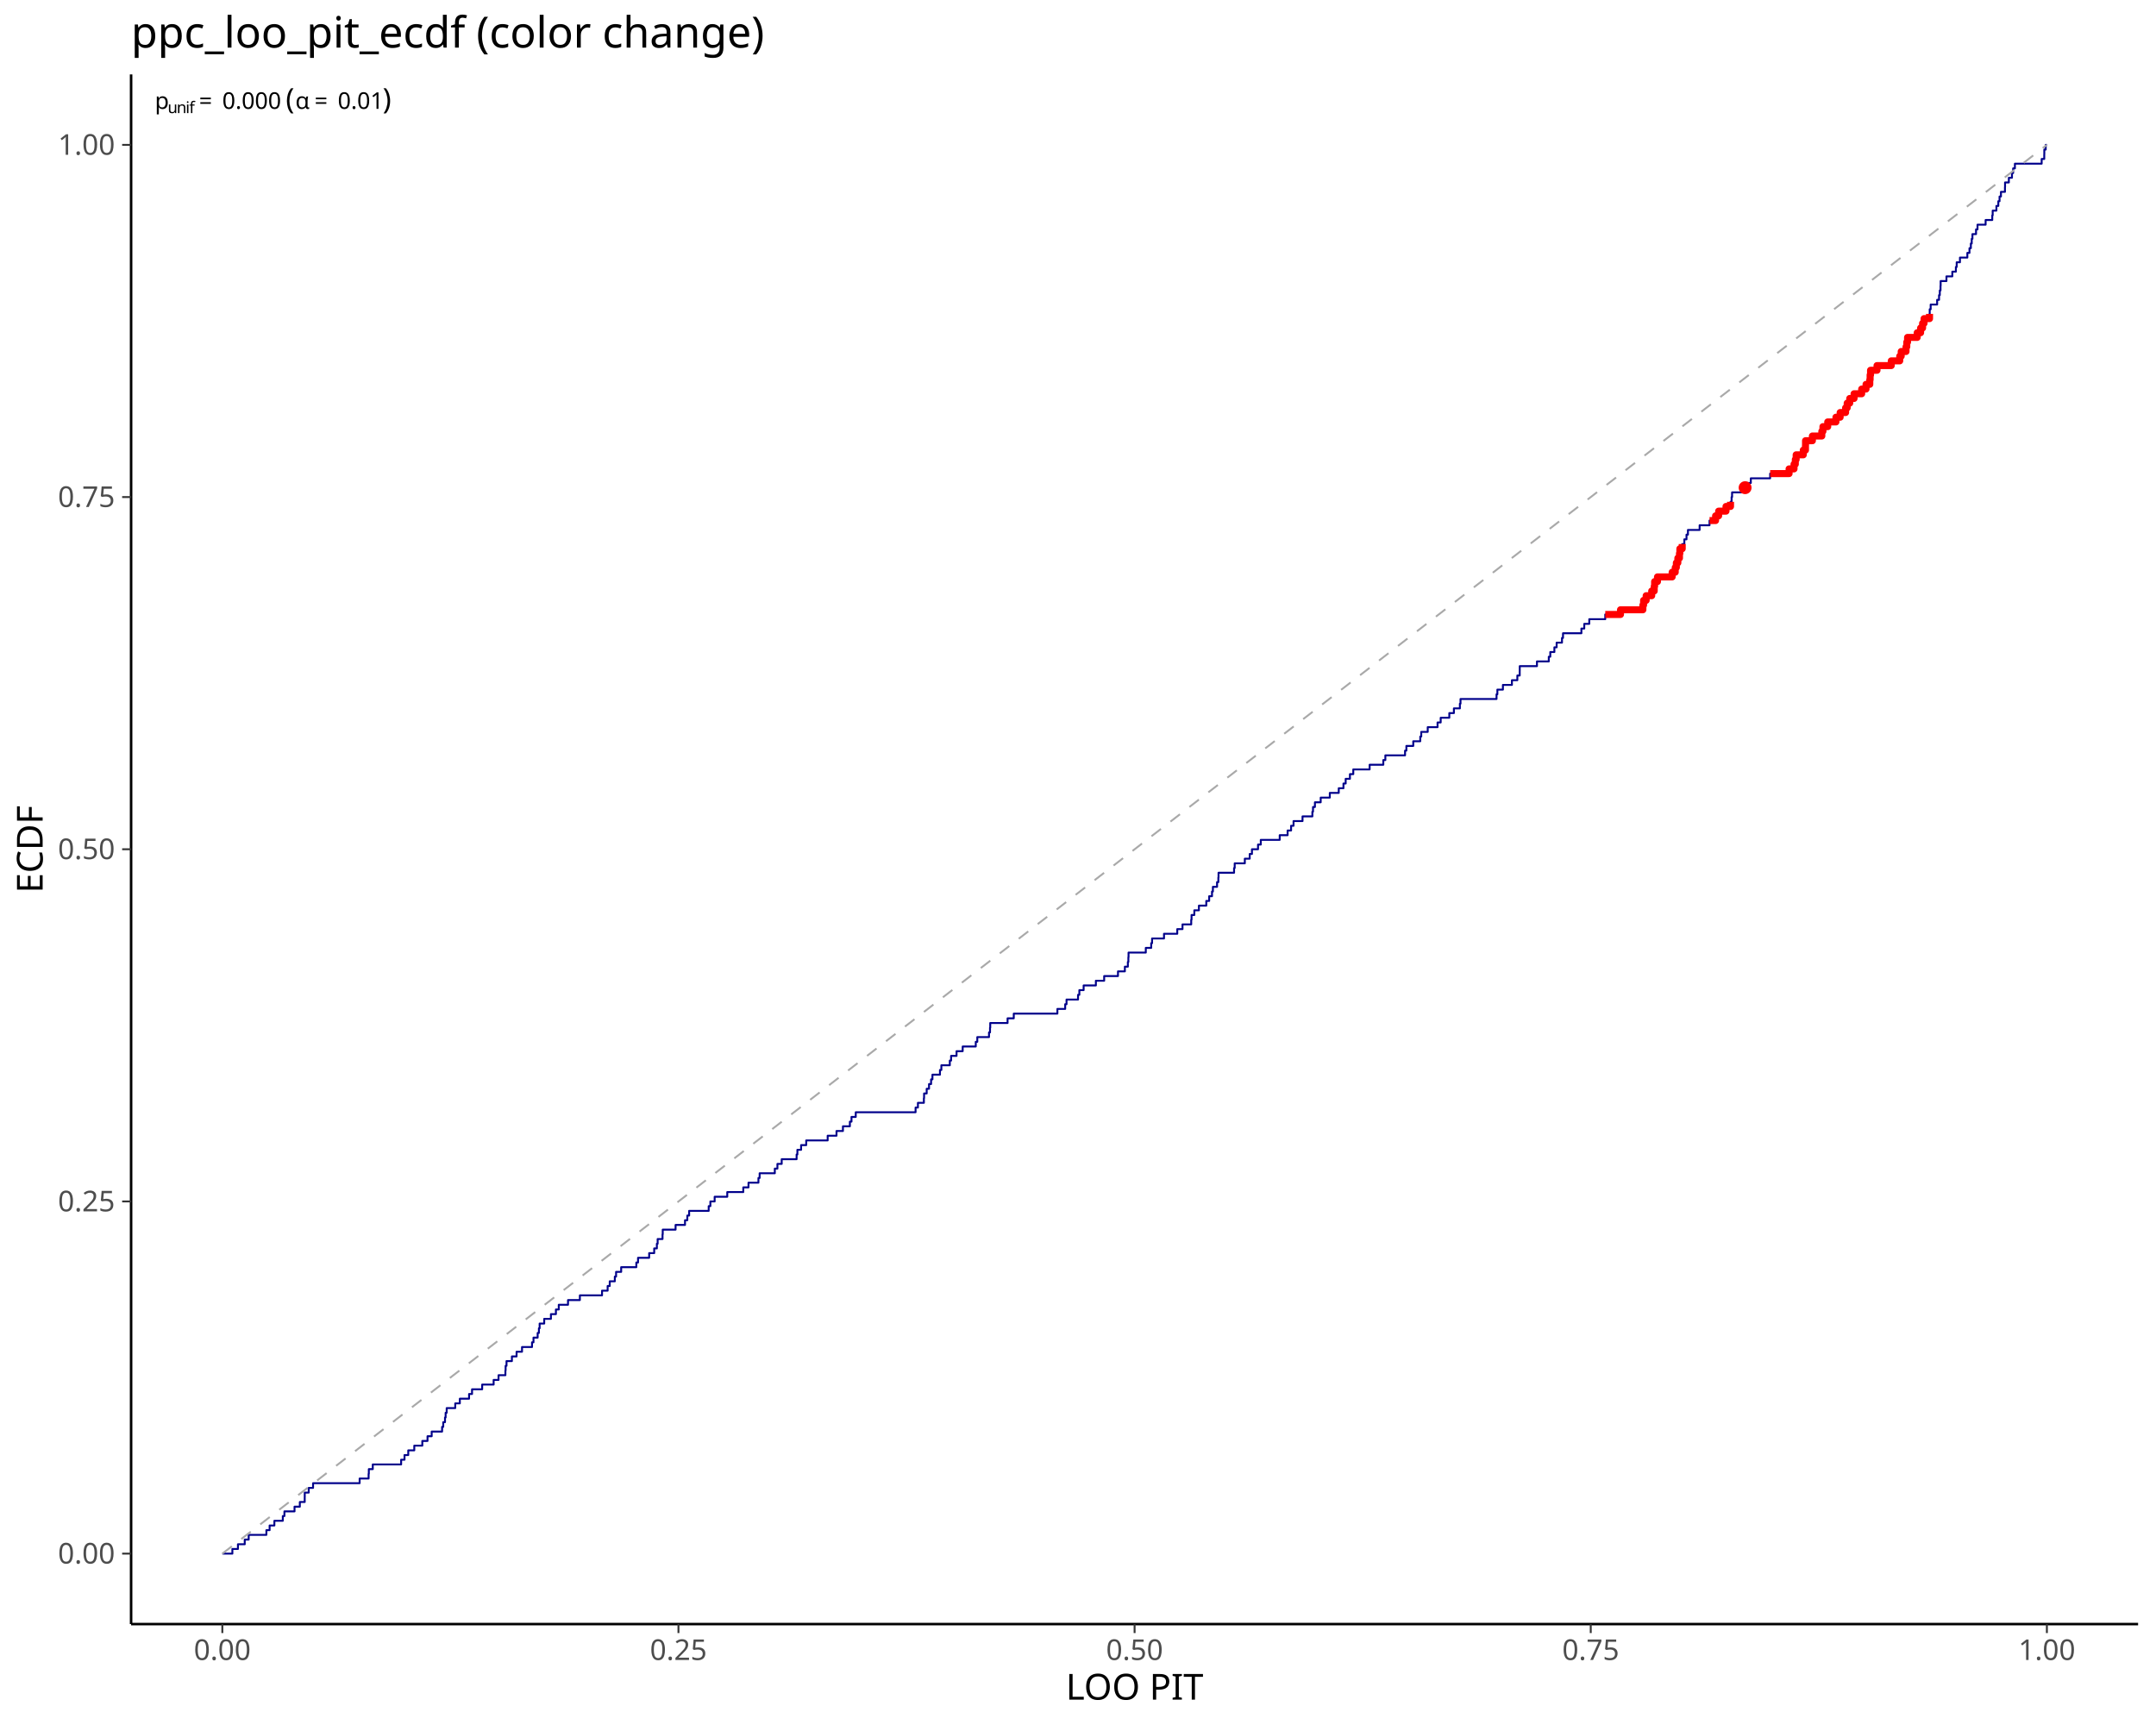
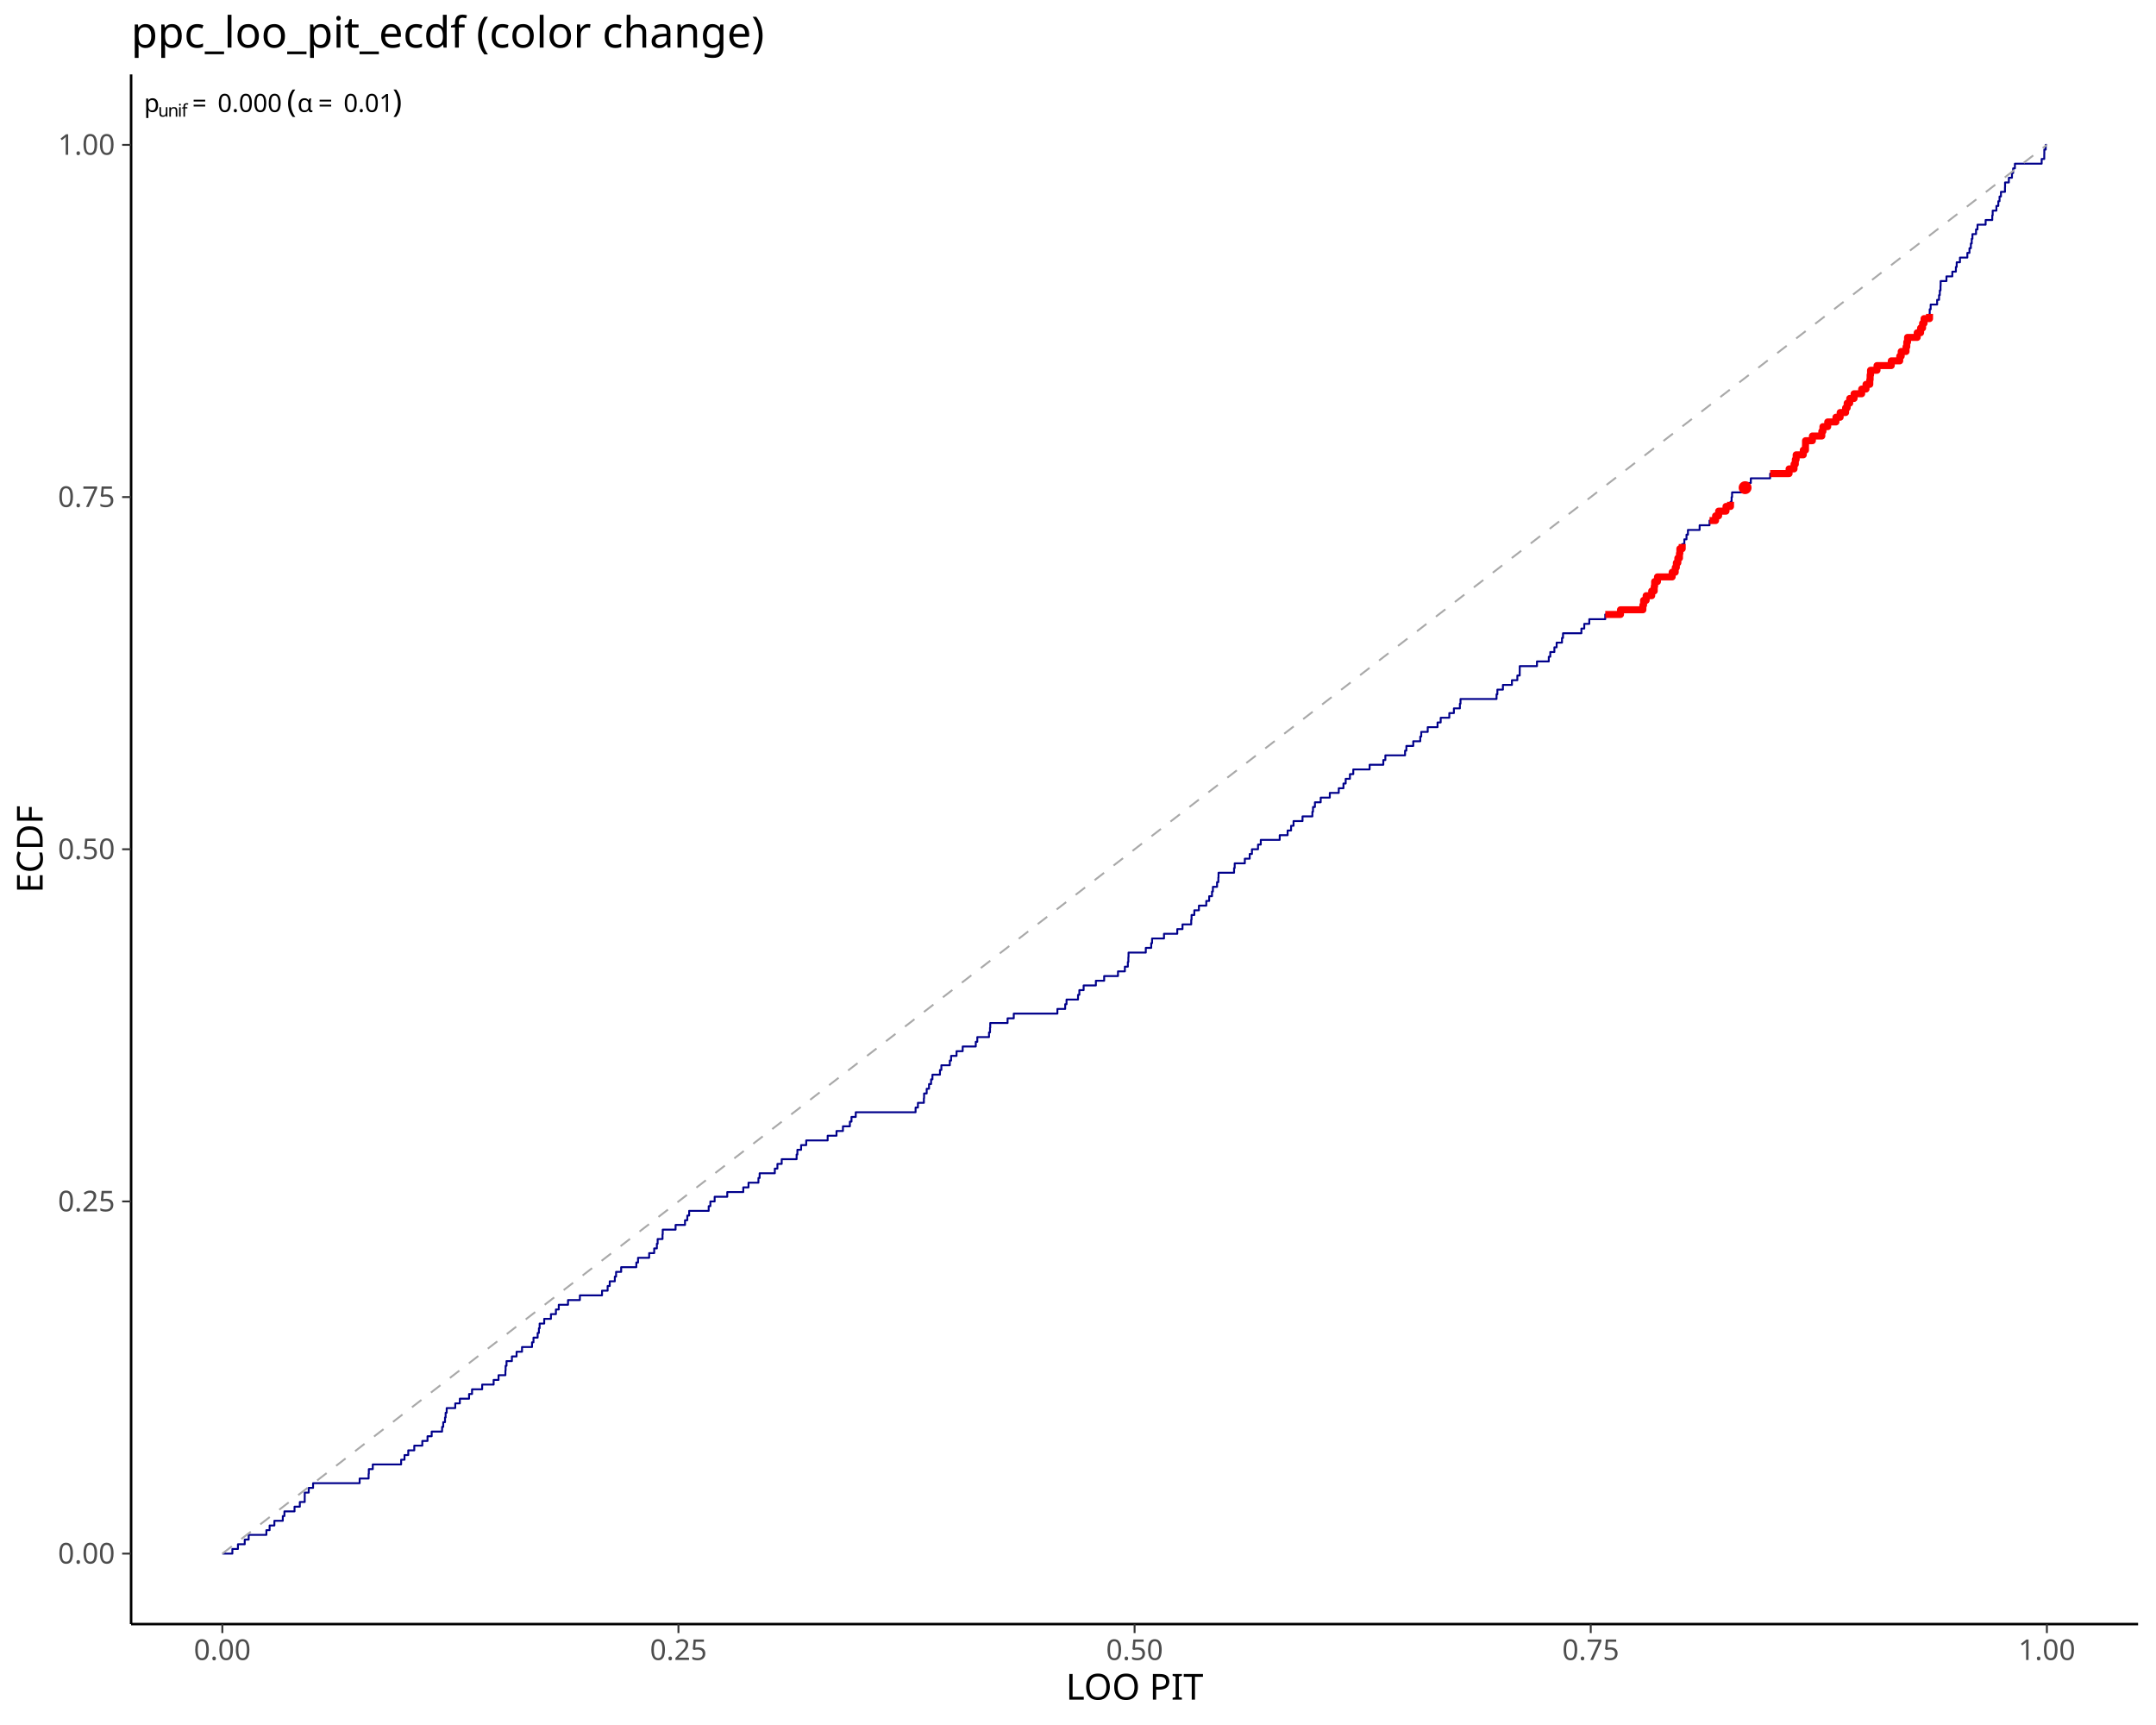
<svg xmlns="http://www.w3.org/2000/svg" class="svglite" data-engine-version="2.0" width="720.00pt" height="576.00pt" viewBox="0 0 720.00 576.00">
  <defs>
    <style type="text/css">
    .svglite line, .svglite polyline, .svglite polygon, .svglite path, .svglite rect, .svglite circle {
      fill: none;
      stroke: #000000;
      stroke-linecap: round;
      stroke-linejoin: round;
      stroke-miterlimit: 10.00;
    }
  </style>
  </defs>
  <rect width="100%" height="100%" style="stroke: none; fill: #FFFFFF;" />
  <defs>
    <clipPath id="cpMC4wMHw3MjAuMDB8MC4wMHw1NzYuMDA=">
      <rect x="0.00" y="0.00" width="720.00" height="576.00" />
    </clipPath>
  </defs>
  <g clip-path="url(#cpMC4wMHw3MjAuMDB8MC4wMHw1NzYuMDA=)">
</g>
  <defs>
    <clipPath id="cpNDMuNzh8NzE0LjAyfDI0Ljg1fDU0Mi4zMA==">
      <rect x="43.78" y="24.85" width="670.24" height="517.45" />
    </clipPath>
  </defs>
  <g clip-path="url(#cpNDMuNzh8NzE0LjAyfDI0Ljg1fDU0Mi4zMA==)">
    <polyline points="74.25,518.78 76.28,518.78 76.28,518.78 77.60,518.78 77.60,517.22 78.32,517.22 78.32,517.22 79.46,517.22 79.46,515.65 80.36,515.65 80.36,515.65 81.73,515.65 81.73,514.08 82.40,514.08 82.40,514.08 83.05,514.08 83.05,512.51 84.44,512.51 84.44,512.51 86.47,512.51 86.47,512.51 88.51,512.51 88.51,512.51 88.96,512.51 88.96,510.94 90.04,510.94 90.04,509.38 90.55,509.38 90.55,509.38 91.63,509.38 91.63,507.81 92.59,507.81 92.59,507.81 94.44,507.81 94.44,506.24 94.63,506.24 94.63,506.24 94.98,506.24 94.98,504.67 96.66,504.67 96.66,504.67 98.36,504.67 98.36,503.10 98.70,503.10 98.70,503.10 100.13,503.10 100.13,501.54 100.74,501.54 100.74,501.54 101.76,501.54 101.76,499.97 101.77,499.97 101.77,498.40 102.78,498.40 102.78,498.40 103.10,498.40 103.10,496.83 104.55,496.83 104.55,495.26 104.81,495.26 104.81,495.26 106.85,495.26 106.85,495.26 108.89,495.26 108.89,495.26 110.93,495.26 110.93,495.26 112.97,495.26 112.97,495.26 115.00,495.26 115.00,495.26 117.04,495.26 117.04,495.26 119.08,495.26 119.08,495.26 120.10,495.26 120.10,493.70 121.12,493.70 121.12,493.70 123.10,493.70 123.10,492.13 123.15,492.13 123.15,492.13 123.17,492.13 123.17,490.56 124.49,490.56 124.49,488.99 125.19,488.99 125.19,488.99 127.23,488.99 127.23,488.99 129.27,488.99 129.27,488.99 131.31,488.99 131.31,488.99 133.34,488.99 133.34,488.99 133.96,488.99 133.96,487.42 135.09,487.42 135.09,485.86 135.38,485.86 135.38,485.86 136.34,485.86 136.34,484.29 137.42,484.29 137.42,484.29 138.35,484.29 138.35,482.72 139.46,482.72 139.46,482.72 141.03,482.72 141.03,481.15 141.50,481.15 141.50,481.15 142.77,481.15 142.77,479.58 143.53,479.58 143.53,479.58 144.16,479.58 144.16,478.02 145.57,478.02 145.57,478.02 147.61,478.02 147.61,478.02 147.64,478.02 147.64,476.45 148.02,476.45 148.02,474.88 148.61,474.88 148.61,473.31 148.82,473.31 148.82,471.74 149.17,471.74 149.17,470.18 149.65,470.18 149.65,470.18 151.68,470.18 151.68,470.18 152.03,470.18 152.03,468.61 153.56,468.61 153.56,467.04 153.72,467.04 153.72,467.04 155.76,467.04 155.76,467.04 156.65,467.04 156.65,465.47 157.64,465.47 157.64,463.90 157.80,463.90 157.80,463.90 159.84,463.90 159.84,463.90 161.02,463.90 161.02,462.33 161.87,462.33 161.87,462.33 163.91,462.33 163.91,462.33 164.85,462.33 164.85,460.77 165.95,460.77 165.95,460.77 166.49,460.77 166.49,459.20 167.99,459.20 167.99,459.20 168.78,459.20 168.78,457.63 168.85,457.63 168.85,456.06 169.15,456.06 169.15,454.49 170.02,454.49 170.02,454.49 170.95,454.49 170.95,452.93 172.06,452.93 172.06,452.93 172.51,452.93 172.51,451.36 174.10,451.36 174.10,451.36 174.33,451.36 174.33,449.79 176.14,449.79 176.14,449.79 177.67,449.79 177.67,448.22 178.16,448.22 178.16,446.65 178.18,446.65 178.18,446.65 179.55,446.65 179.55,445.09 179.97,445.09 179.97,443.52 180.21,443.52 180.21,441.95 180.21,441.95 180.21,441.95 181.74,441.95 181.74,440.38 182.25,440.38 182.25,440.38 183.98,440.38 183.98,438.81 184.29,438.81 184.29,438.81 185.65,438.81 185.65,437.25 186.33,437.25 186.33,437.25 186.60,437.25 186.60,435.68 188.37,435.68 188.37,435.68 189.69,435.68 189.69,434.11 190.40,434.11 190.40,434.11 192.44,434.11 192.44,434.11 193.65,434.11 193.65,432.54 194.48,432.54 194.48,432.54 196.52,432.54 196.52,432.54 198.55,432.54 198.55,432.54 200.59,432.54 200.59,432.54 201.05,432.54 201.05,430.97 202.63,430.97 202.63,430.97 202.92,430.97 202.92,429.41 203.62,429.41 203.62,427.84 204.67,427.84 204.67,427.84 205.32,427.84 205.32,426.27 205.74,426.27 205.74,424.70 206.71,424.70 206.71,424.70 207.44,424.70 207.44,423.13 208.74,423.13 208.74,423.13 210.78,423.13 210.78,423.13 212.50,423.13 212.50,421.57 212.82,421.57 212.82,421.57 213.07,421.57 213.07,420.00 214.86,420.00 214.86,420.00 216.79,420.00 216.79,418.43 216.89,418.43 216.89,418.43 218.47,418.43 218.47,416.86 218.93,416.86 218.93,416.86 219.36,416.86 219.36,415.29 219.62,415.29 219.62,413.73 220.97,413.73 220.97,413.73 221.25,413.73 221.25,412.16 221.32,412.16 221.32,410.59 223.01,410.59 223.01,410.59 225.05,410.59 225.05,410.59 225.61,410.59 225.61,409.02 227.08,409.02 227.08,409.02 228.76,409.02 228.76,407.45 229.12,407.45 229.12,407.45 229.53,407.45 229.53,405.89 230.14,405.89 230.14,404.32 231.16,404.32 231.16,404.32 233.20,404.32 233.20,404.32 235.24,404.32 235.24,404.32 236.67,404.32 236.67,402.75 237.23,402.75 237.23,401.18 237.27,401.18 237.27,401.18 238.66,401.18 238.66,399.61 239.31,399.61 239.31,399.61 241.35,399.61 241.35,399.61 242.87,399.61 242.87,398.05 243.39,398.05 243.39,398.05 245.42,398.05 245.42,398.05 247.46,398.05 247.46,398.05 248.22,398.05 248.22,396.48 249.50,396.48 249.50,396.48 249.96,396.48 249.96,394.91 251.54,394.91 251.54,394.91 253.28,394.91 253.28,393.34 253.58,393.34 253.58,393.34 253.68,393.34 253.68,391.77 255.61,391.77 255.61,391.77 257.65,391.77 257.65,391.77 258.75,391.77 258.75,390.21 259.62,390.21 259.62,388.64 259.69,388.64 259.69,388.64 261.05,388.64 261.05,387.07 261.73,387.07 261.73,387.07 263.76,387.07 263.76,387.07 265.80,387.07 265.80,387.07 266.03,387.07 266.03,385.50 266.29,385.50 266.29,383.93 267.53,383.93 267.53,382.37 267.84,382.37 267.84,382.37 269.24,382.37 269.24,380.80 269.88,380.80 269.88,380.80 271.92,380.80 271.92,380.80 273.95,380.80 273.95,380.80 275.99,380.80 275.99,380.80 276.40,380.80 276.40,379.23 278.03,379.23 278.03,379.23 279.35,379.23 279.35,377.66 280.07,377.66 280.07,377.66 281.50,377.66 281.50,376.09 282.11,376.09 282.11,376.09 283.82,376.09 283.82,374.53 284.14,374.53 284.14,374.53 284.36,374.53 284.36,372.96 285.78,372.96 285.78,371.39 286.18,371.39 286.18,371.39 288.22,371.39 288.22,371.39 290.26,371.39 290.26,371.39 292.29,371.39 292.29,371.39 294.33,371.39 294.33,371.39 296.37,371.39 296.37,371.39 298.41,371.39 298.41,371.39 300.45,371.39 300.45,371.39 302.48,371.39 302.48,371.39 304.52,371.39 304.52,371.39 305.76,371.39 305.76,369.82 306.54,369.82 306.54,368.25 306.56,368.25 306.56,368.25 308.53,368.25 308.53,366.69 308.60,366.69 308.60,366.69 308.60,366.69 308.60,365.12 309.47,365.12 309.47,363.55 310.25,363.55 310.25,361.98 310.63,361.98 310.63,361.98 310.94,361.98 310.94,360.41 311.39,360.41 311.39,358.85 312.67,358.85 312.67,358.85 313.90,358.85 313.90,357.28 314.37,357.28 314.37,355.71 314.71,355.71 314.71,355.71 316.75,355.71 316.75,355.71 317.19,355.71 317.19,354.14 317.62,354.14 317.62,352.57 318.79,352.57 318.79,352.57 319.44,352.57 319.44,351.00 320.82,351.00 320.82,351.00 321.49,351.00 321.49,349.44 322.86,349.44 322.86,349.44 324.90,349.44 324.90,349.44 325.86,349.44 325.86,347.87 326.37,347.87 326.37,346.30 326.94,346.30 326.94,346.30 328.98,346.30 328.98,346.30 330.28,346.30 330.28,344.73 330.62,344.73 330.62,343.16 330.69,343.16 330.69,341.60 331.01,341.60 331.01,341.60 333.05,341.60 333.05,341.60 335.09,341.60 335.09,341.60 336.48,341.60 336.48,340.03 337.13,340.03 337.13,340.03 338.55,340.03 338.55,338.46 339.16,338.46 339.16,338.46 341.20,338.46 341.20,338.46 343.24,338.46 343.24,338.46 345.28,338.46 345.28,338.46 347.32,338.46 347.32,338.46 349.35,338.46 349.35,338.46 351.39,338.46 351.39,338.46 353.12,338.46 353.12,336.89 353.43,336.89 353.43,336.89 355.47,336.89 355.47,336.89 355.72,336.89 355.72,335.32 356.17,335.32 356.17,333.76 357.50,333.76 357.50,333.76 359.54,333.76 359.54,333.76 360.01,333.76 360.01,332.19 360.45,332.19 360.45,330.62 361.58,330.62 361.58,330.62 361.88,330.62 361.88,329.05 363.62,329.05 363.62,329.05 365.66,329.05 365.66,329.05 365.97,329.05 365.97,327.48 367.69,327.48 367.69,327.48 368.74,327.48 368.74,325.92 369.73,325.92 369.73,325.92 371.77,325.92 371.77,325.92 373.35,325.92 373.35,324.35 373.81,324.35 373.81,324.35 375.65,324.35 375.65,322.78 375.85,322.78 375.85,322.78 376.65,322.78 376.65,321.21 376.82,321.21 376.82,319.64 376.88,319.64 376.88,318.08 377.88,318.08 377.88,318.08 379.92,318.08 379.92,318.08 381.96,318.08 381.96,318.08 382.64,318.08 382.64,316.51 384.00,316.51 384.00,316.51 384.45,316.51 384.45,314.94 384.74,314.94 384.74,313.37 386.03,313.37 386.03,313.37 388.07,313.37 388.07,313.37 388.72,313.37 388.72,311.80 390.11,311.80 390.11,311.80 392.15,311.80 392.15,311.80 393.15,311.80 393.15,310.24 394.19,310.24 394.19,310.24 394.90,310.24 394.90,308.67 396.22,308.67 396.22,308.67 397.81,308.67 397.81,307.10 397.92,307.10 397.92,305.53 398.26,305.53 398.26,305.53 398.85,305.53 398.85,303.96 400.30,303.96 400.30,303.96 400.38,303.96 400.38,302.40 402.34,302.40 402.34,302.40 402.84,302.40 402.84,300.83 403.81,300.83 403.81,299.26 404.37,299.26 404.37,299.26 404.75,299.26 404.75,297.69 405.05,297.69 405.05,296.12 406.41,296.12 406.41,296.12 406.44,296.12 406.44,294.56 406.87,294.56 406.87,292.99 406.93,292.99 406.93,291.42 408.45,291.42 408.45,291.42 410.49,291.42 410.49,291.42 412.12,291.42 412.12,289.85 412.33,289.85 412.33,288.28 412.53,288.28 412.53,288.28 414.56,288.28 414.56,288.28 415.71,288.28 415.71,286.72 416.60,286.72 416.60,286.72 417.34,286.72 417.34,285.15 418.09,285.15 418.09,283.58 418.64,283.58 418.64,283.58 420.12,283.58 420.12,282.01 420.68,282.01 420.68,282.01 421.04,282.01 421.04,280.44 422.72,280.44 422.72,280.44 424.75,280.44 424.75,280.44 426.79,280.44 426.79,280.44 427.36,280.44 427.36,278.88 428.83,278.88 428.83,278.88 430.00,278.88 430.00,277.31 430.87,277.31 430.87,277.31 431.16,277.31 431.16,275.74 431.98,275.74 431.98,274.17 432.90,274.17 432.90,274.17 434.94,274.17 434.94,274.17 434.98,274.17 434.98,272.60 436.98,272.60 436.98,272.60 438.27,272.60 438.27,271.04 438.48,271.04 438.48,269.47 439.02,269.47 439.02,269.47 439.12,269.47 439.12,267.90 441.05,267.90 441.05,266.33 441.06,266.33 441.06,266.33 443.09,266.33 443.09,266.33 444.09,266.33 444.09,264.76 445.13,264.76 445.13,264.76 447.08,264.76 447.08,263.20 447.17,263.20 447.17,263.20 448.65,263.20 448.65,261.63 449.21,261.63 449.21,261.63 449.39,261.63 449.39,260.06 450.81,260.06 450.81,258.49 451.24,258.49 451.24,258.49 451.93,258.49 451.93,256.92 453.28,256.92 453.28,256.92 455.32,256.92 455.32,256.92 457.36,256.92 457.36,256.92 457.39,256.92 457.39,255.36 459.40,255.36 459.40,255.36 461.43,255.36 461.43,255.36 461.96,255.36 461.96,253.79 462.64,253.79 462.64,252.22 463.47,252.22 463.47,252.22 465.51,252.22 465.51,252.22 467.55,252.22 467.55,252.22 469.22,252.22 469.22,250.65 469.59,250.65 469.59,250.65 469.66,250.65 469.66,249.08 471.62,249.08 471.62,249.08 471.96,249.08 471.96,247.51 473.66,247.51 473.66,247.51 474.30,247.51 474.30,245.95 474.63,245.95 474.63,244.38 475.70,244.38 475.70,244.38 476.79,244.38 476.79,242.81 477.74,242.81 477.74,242.81 479.77,242.81 479.77,242.81 480.07,242.81 480.07,241.24 481.12,241.24 481.12,239.67 481.81,239.67 481.81,239.67 483.85,239.67 483.85,239.67 484.00,239.67 484.00,238.11 485.53,238.11 485.53,236.54 485.89,236.54 485.89,236.54 487.53,236.54 487.53,234.97 487.74,234.97 487.74,233.40 487.93,233.40 487.93,233.40 489.96,233.40 489.96,233.40 492.00,233.40 492.00,233.40 494.04,233.40 494.04,233.40 496.08,233.40 496.08,233.40 498.11,233.40 498.11,233.40 499.77,233.40 499.77,231.83 500.05,231.83 500.05,230.27 500.15,230.27 500.15,230.27 501.90,230.27 501.90,228.70 502.19,228.70 502.19,228.70 504.23,228.70 504.23,228.70 504.91,228.70 504.91,227.13 506.27,227.13 506.27,227.13 506.72,227.13 506.72,225.56 507.51,225.56 507.51,223.99 507.52,223.99 507.52,222.43 508.30,222.43 508.30,222.43 510.34,222.43 510.34,222.43 512.38,222.43 512.38,222.43 513.27,222.43 513.27,220.86 514.42,220.86 514.42,220.86 516.46,220.86 516.46,220.86 517.22,220.86 517.22,219.29 517.72,219.29 517.72,217.72 518.49,217.72 518.49,217.72 519.09,217.72 519.09,216.15 519.84,216.15 519.84,214.59 520.53,214.59 520.53,214.59 521.63,214.59 521.63,213.02 521.97,213.02 521.97,211.45 522.57,211.45 522.57,211.45 524.61,211.45 524.61,211.45 526.64,211.45 526.64,211.45 528.11,211.45 528.11,209.88 528.68,209.88 528.68,209.88 529.07,209.88 529.07,208.31 530.72,208.31 530.72,208.31 530.74,208.31 530.74,206.75 532.76,206.75 532.76,206.75 534.80,206.75 534.80,206.75 536.08,206.75 536.08,205.18 536.83,205.18 536.83,205.18 538.87,205.18 538.87,205.18 540.91,205.18 540.91,205.18 541.17,205.18 541.17,203.61 542.95,203.61 542.95,203.61 544.98,203.61 544.98,203.61 547.02,203.61 547.02,203.61 548.64,203.61 548.64,202.04 548.88,202.04 548.88,200.47 549.06,200.47 549.06,200.47 549.74,200.47 549.74,198.91 551.10,198.91 551.10,198.91 551.59,198.91 551.59,197.34 552.43,197.34 552.43,195.77 552.56,195.77 552.56,194.20 553.14,194.20 553.14,194.20 553.52,194.20 553.52,192.63 555.17,192.63 555.17,192.63 557.21,192.63 557.21,192.63 558.42,192.63 558.42,191.07 559.25,191.07 559.25,191.07 559.45,191.07 559.45,189.50 559.82,189.50 559.82,187.93 560.32,187.93 560.32,186.36 560.86,186.36 560.86,184.79 560.99,184.79 560.99,183.23 561.29,183.23 561.29,183.23 561.78,183.23 561.78,181.66 562.49,181.66 562.49,180.09 563.21,180.09 563.21,178.52 563.33,178.52 563.33,178.52 563.69,178.52 563.69,176.95 565.36,176.95 565.36,176.95 567.40,176.95 567.40,176.95 567.59,176.95 567.59,175.39 569.44,175.39 569.44,175.39 570.90,175.39 570.90,173.82 571.48,173.82 571.48,173.82 572.92,173.82 572.92,172.25 573.51,172.25 573.51,172.25 573.94,172.25 573.94,170.68 575.55,170.68 575.55,170.68 576.40,170.68 576.40,169.11 577.59,169.11 577.59,169.11 577.91,169.11 577.91,167.55 578.27,167.55 578.27,165.98 578.43,165.98 578.43,164.41 579.63,164.41 579.63,164.41 581.67,164.41 581.67,164.41 582.78,164.41 582.78,162.84 583.36,162.84 583.36,161.27 583.70,161.27 583.70,161.27 584.69,161.27 584.69,159.71 585.74,159.71 585.74,159.71 587.78,159.71 587.78,159.71 589.82,159.71 589.82,159.71 591.14,159.71 591.14,158.14 591.85,158.14 591.85,158.14 593.89,158.14 593.89,158.14 595.93,158.14 595.93,158.14 597.47,158.14 597.47,156.57 597.97,156.57 597.97,156.57 599.12,156.57 599.12,155.00 599.55,155.00 599.55,153.43 599.83,153.43 599.83,151.87 600.01,151.87 600.01,151.87 602.04,151.87 602.04,151.87 602.21,151.87 602.21,150.30 602.94,150.30 602.94,148.73 602.96,148.73 602.96,147.16 604.08,147.16 604.08,147.16 605.25,147.16 605.25,145.59 606.12,145.59 606.12,145.59 608.16,145.59 608.16,145.59 608.40,145.59 608.40,144.02 608.77,144.02 608.77,142.46 610.20,142.46 610.20,142.46 610.37,142.46 610.37,140.89 612.23,140.89 612.23,140.89 613.11,140.89 613.11,139.32 614.27,139.32 614.27,139.32 614.52,139.32 614.52,137.75 616.31,137.75 616.31,137.75 616.34,137.75 616.34,136.18 616.87,136.18 616.87,134.62 617.72,134.62 617.72,133.05 618.35,133.05 618.35,133.05 619.17,133.05 619.17,131.48 620.38,131.48 620.38,131.48 621.71,131.48 621.71,129.91 622.42,129.91 622.42,129.91 623.16,129.91 623.16,128.34 624.42,128.34 624.42,126.78 624.46,126.78 624.46,126.78 624.53,126.78 624.53,125.21 624.67,125.21 624.67,123.64 626.50,123.64 626.50,123.64 626.83,123.64 626.83,122.07 628.54,122.07 628.54,122.07 630.57,122.07 630.57,122.07 631.59,122.07 631.59,120.50 632.61,120.50 632.61,120.50 634.42,120.50 634.42,118.94 634.65,118.94 634.65,118.94 634.91,118.94 634.91,117.37 636.52,117.37 636.52,115.80 636.69,115.80 636.69,115.80 636.77,115.80 636.77,114.23 637.03,114.23 637.03,112.66 638.72,112.66 638.72,112.66 640.25,112.66 640.25,111.10 640.76,111.10 640.76,111.10 641.39,111.10 641.39,109.53 642.05,109.53 642.05,107.96 642.54,107.96 642.54,106.39 642.80,106.39 642.80,106.39 644.37,106.39 644.37,104.82 644.43,104.82 644.43,103.26 644.75,103.26 644.75,101.69 644.84,101.69 644.84,101.69 646.88,101.69 646.88,101.69 646.91,101.69 646.91,100.12 647.55,100.12 647.55,98.55 647.80,98.55 647.80,96.98 648.04,96.98 648.04,95.42 648.08,95.42 648.08,93.85 648.91,93.85 648.91,93.85 650.02,93.85 650.02,92.28 650.95,92.28 650.95,92.28 651.98,92.28 651.98,90.71 652.99,90.71 652.99,90.71 653.17,90.71 653.17,89.14 653.44,89.14 653.44,87.58 654.53,87.58 654.53,86.01 655.03,86.01 655.03,86.01 657.00,86.01 657.00,84.44 657.07,84.44 657.07,84.44 657.71,84.44 657.71,82.87 658.17,82.87 658.17,81.30 658.46,81.30 658.46,79.74 658.70,79.74 658.70,78.17 659.10,78.17 659.10,78.17 659.90,78.17 659.90,76.60 660.39,76.60 660.39,75.03 661.14,75.03 661.14,75.03 663.10,75.03 663.10,73.46 663.18,73.46 663.18,73.46 665.22,73.46 665.22,73.46 665.32,73.46 665.32,71.90 665.46,71.90 665.46,70.33 666.70,70.33 666.70,68.76 667.25,68.76 667.25,68.76 667.34,68.76 667.34,67.19 667.75,67.19 667.75,65.62 668.22,65.62 668.22,64.06 669.29,64.06 669.29,64.06 669.56,64.06 669.56,62.49 669.59,62.49 669.59,60.92 670.86,60.92 670.86,59.35 671.33,59.35 671.33,59.35 671.90,59.35 671.90,57.78 672.29,57.78 672.29,56.22 672.88,56.22 672.88,54.65 673.37,54.65 673.37,54.65 675.41,54.65 675.41,54.65 677.44,54.65 677.44,54.65 679.48,54.65 679.48,54.65 681.52,54.65 681.52,54.65 681.82,54.65 681.82,53.08 682.68,53.08 682.68,51.51 682.70,51.51 682.70,49.94 683.17,49.94 683.17,48.38 683.56,48.38 683.56,48.38 " style="stroke-width: 0.64; stroke: #00008B; stroke-linecap: butt;" />
    <line x1="74.25" y1="518.78" x2="683.56" y2="48.38" style="stroke-width: 0.64; stroke: #A9A9A9; stroke-dasharray: 4.00,4.00; stroke-linecap: butt;" />
    <polyline points="536.08,205.18 536.83,205.18 536.83,205.18 538.87,205.18 538.87,205.18 540.91,205.18 540.91,205.18 541.17,205.18 541.17,203.61 542.95,203.61 542.95,203.61 544.98,203.61 544.98,203.61 547.02,203.61 547.02,203.61 548.64,203.61 548.64,202.04 548.88,202.04 548.88,200.47 549.06,200.47 549.06,200.47 549.74,200.47 549.74,198.91 551.10,198.91 551.10,198.91 551.59,198.91 551.59,197.34 552.43,197.34 552.43,195.77 552.56,195.77 552.56,194.20 553.14,194.20 553.14,194.20 553.52,194.20 553.52,192.63 555.17,192.63 555.17,192.63 557.21,192.63 557.21,192.63 558.42,192.63 558.42,191.07 559.25,191.07 559.25,191.07 559.45,191.07 559.45,189.50 559.82,189.50 559.82,187.93 560.32,187.93 560.32,186.36 560.86,186.36 560.86,184.79 560.99,184.79 560.99,183.23 561.29,183.23 561.29,183.23 561.78,183.23 561.78,181.66 " style="stroke-width: 2.35; stroke: #FF0000; stroke-linecap: butt;" />
    <polyline points="570.90,173.82 571.48,173.82 571.48,173.82 572.92,173.82 572.92,172.25 573.51,172.25 573.51,172.25 573.94,172.25 573.94,170.68 575.55,170.68 575.55,170.68 576.40,170.68 576.40,169.11 577.59,169.11 577.59,169.11 577.91,169.11 577.91,167.55 " style="stroke-width: 2.35; stroke: #FF0000; stroke-linecap: butt;" />
    <polyline points="591.14,158.14 591.85,158.14 591.85,158.14 593.89,158.14 593.89,158.14 595.93,158.14 595.93,158.14 597.47,158.14 597.47,156.57 597.97,156.57 597.97,156.57 599.12,156.57 599.12,155.00 599.55,155.00 599.55,153.43 599.83,153.43 599.83,151.87 600.01,151.87 600.01,151.87 602.04,151.87 602.04,151.87 602.21,151.87 602.21,150.30 602.94,150.30 602.94,148.73 602.96,148.73 602.96,147.16 604.08,147.16 604.08,147.16 605.25,147.16 605.25,145.59 606.12,145.59 606.12,145.59 608.16,145.59 608.16,145.59 608.40,145.59 608.40,144.02 608.77,144.02 608.77,142.46 610.20,142.46 610.20,142.46 610.37,142.46 610.37,140.89 612.23,140.89 612.23,140.89 613.11,140.89 613.11,139.32 614.27,139.32 614.27,139.32 614.52,139.32 614.52,137.75 616.31,137.75 616.31,137.75 616.34,137.75 616.34,136.18 616.87,136.18 616.87,134.62 617.72,134.62 617.72,133.05 618.35,133.05 618.35,133.05 619.17,133.05 619.17,131.48 620.38,131.48 620.38,131.48 621.71,131.48 621.71,129.91 622.42,129.91 622.42,129.91 623.16,129.91 623.16,128.34 624.42,128.34 624.42,126.78 624.46,126.78 624.46,126.78 624.53,126.78 624.53,125.21 624.67,125.21 624.67,123.64 626.50,123.64 626.50,123.64 626.83,123.64 626.83,122.07 628.54,122.07 628.54,122.07 630.57,122.07 630.57,122.07 631.59,122.07 631.59,120.50 632.61,120.50 632.61,120.50 634.42,120.50 634.42,118.94 634.65,118.94 634.65,118.94 634.91,118.94 634.91,117.37 636.52,117.37 636.52,115.80 636.69,115.80 636.69,115.80 636.77,115.80 636.77,114.23 637.03,114.23 637.03,112.66 638.72,112.66 638.72,112.66 640.25,112.66 640.25,111.10 640.76,111.10 640.76,111.10 641.39,111.10 641.39,109.53 642.05,109.53 642.05,107.96 642.54,107.96 642.54,106.39 642.80,106.39 642.80,106.39 644.37,106.39 644.37,104.82 " style="stroke-width: 2.35; stroke: #FF0000; stroke-linecap: butt;" />
    <circle cx="582.78" cy="162.84" r="1.77" style="stroke-width: 0.77; stroke: #FF0000; fill: #FF0000;" />
-     <text x="51.71" y="36.35" style="font-size: 7.70px; font-family: sans;" textLength="4.28px" lengthAdjust="spacingAndGlyphs">p</text>
-     <text x="55.99" y="37.77" style="font-size: 5.39px; font-family: sans;" textLength="3.00px" lengthAdjust="spacingAndGlyphs">u</text>
-     <text x="58.99" y="37.77" style="font-size: 5.39px; font-family: sans;" textLength="3.00px" lengthAdjust="spacingAndGlyphs">n</text>
-     <text x="61.99" y="37.77" style="font-size: 5.39px; font-family: sans;" textLength="1.20px" lengthAdjust="spacingAndGlyphs">i</text>
-     <text x="63.18" y="37.77" style="font-size: 5.39px; font-family: sans;" textLength="1.50px" lengthAdjust="spacingAndGlyphs">f</text>
-     <text x="66.46" y="36.35" style="font-size: 7.70px; font-family: sans;" textLength="5.98px" lengthAdjust="spacingAndGlyphs">=</text>
-     <text x="74.22" y="36.35" style="font-size: 7.70px; font-family: sans;" textLength="19.27px" lengthAdjust="spacingAndGlyphs">0.000</text>
-     <text x="93.49" y="36.35" style="font-size: 7.70px; font-family: sans;" textLength="1.93px" lengthAdjust="spacingAndGlyphs"> </text>
-     <text x="95.42" y="36.35" style="font-size: 9.62px; font-family: sans;" textLength="3.21px" lengthAdjust="spacingAndGlyphs">(</text>
-     <text x="98.63" y="36.35" style="font-size: 7.70px; font-family: sans;" textLength="4.62px" lengthAdjust="spacingAndGlyphs">α</text>
-     <text x="105.03" y="36.35" style="font-size: 7.70px; font-family: sans;" textLength="5.98px" lengthAdjust="spacingAndGlyphs">=</text>
-     <text x="112.79" y="36.35" style="font-size: 7.70px; font-family: sans;" textLength="14.99px" lengthAdjust="spacingAndGlyphs">0.01</text>
-     <text x="127.78" y="36.35" style="font-size: 9.62px; font-family: sans;" textLength="3.20px" lengthAdjust="spacingAndGlyphs">)</text>
+     <text x="48.10" y="37.39" style="font-size: 8.40px; font-family: sans;" textLength="4.67px" lengthAdjust="spacingAndGlyphs">p</text>
+     <text x="52.78" y="38.95" style="font-size: 5.88px; font-family: sans;" textLength="3.27px" lengthAdjust="spacingAndGlyphs">u</text>
+     <text x="56.05" y="38.95" style="font-size: 5.88px; font-family: sans;" textLength="3.27px" lengthAdjust="spacingAndGlyphs">n</text>
+     <text x="59.32" y="38.95" style="font-size: 5.88px; font-family: sans;" textLength="1.31px" lengthAdjust="spacingAndGlyphs">i</text>
+     <text x="60.62" y="38.95" style="font-size: 5.88px; font-family: sans;" textLength="1.63px" lengthAdjust="spacingAndGlyphs">f</text>
+     <text x="64.20" y="37.39" style="font-size: 8.40px; font-family: sans;" textLength="6.52px" lengthAdjust="spacingAndGlyphs">=</text>
+     <text x="72.67" y="37.39" style="font-size: 8.40px; font-family: sans;" textLength="21.02px" lengthAdjust="spacingAndGlyphs">0.000</text>
+     <text x="93.69" y="37.39" style="font-size: 8.40px; font-family: sans;" textLength="2.10px" lengthAdjust="spacingAndGlyphs"> </text>
+     <text x="95.79" y="37.39" style="font-size: 10.50px; font-family: sans;" textLength="3.50px" lengthAdjust="spacingAndGlyphs">(</text>
+     <text x="99.29" y="37.39" style="font-size: 8.40px; font-family: sans;" textLength="5.04px" lengthAdjust="spacingAndGlyphs">α</text>
+     <text x="106.27" y="37.39" style="font-size: 8.40px; font-family: sans;" textLength="6.52px" lengthAdjust="spacingAndGlyphs">=</text>
+     <text x="114.74" y="37.39" style="font-size: 8.40px; font-family: sans;" textLength="16.35px" lengthAdjust="spacingAndGlyphs">0.01</text>
+     <text x="131.09" y="37.39" style="font-size: 10.50px; font-family: sans;" textLength="3.49px" lengthAdjust="spacingAndGlyphs">)</text>
  </g>
  <g clip-path="url(#cpMC4wMHw3MjAuMDB8MC4wMHw1NzYuMDA=)">
    <polyline points="43.78,542.30 43.78,24.85 " style="stroke-width: 0.85; stroke-linecap: butt;" />
    <text x="38.40" y="522.09" text-anchor="end" style="font-size: 9.60px; fill: #4D4D4D; font-family: sans;" textLength="18.69px" lengthAdjust="spacingAndGlyphs">0.00</text>
    <text x="38.40" y="404.49" text-anchor="end" style="font-size: 9.60px; fill: #4D4D4D; font-family: sans;" textLength="18.69px" lengthAdjust="spacingAndGlyphs">0.25</text>
    <text x="38.40" y="286.88" text-anchor="end" style="font-size: 9.60px; fill: #4D4D4D; font-family: sans;" textLength="18.69px" lengthAdjust="spacingAndGlyphs">0.50</text>
    <text x="38.40" y="169.28" text-anchor="end" style="font-size: 9.60px; fill: #4D4D4D; font-family: sans;" textLength="18.69px" lengthAdjust="spacingAndGlyphs">0.75</text>
    <text x="38.40" y="51.68" text-anchor="end" style="font-size: 9.60px; fill: #4D4D4D; font-family: sans;" textLength="18.69px" lengthAdjust="spacingAndGlyphs">1.00</text>
    <polyline points="40.79,518.78 43.78,518.78 " style="stroke-width: 0.64; stroke: #333333; stroke-linecap: butt;" />
    <polyline points="40.79,401.18 43.78,401.18 " style="stroke-width: 0.64; stroke: #333333; stroke-linecap: butt;" />
    <polyline points="40.79,283.58 43.78,283.58 " style="stroke-width: 0.64; stroke: #333333; stroke-linecap: butt;" />
    <polyline points="40.79,165.98 43.78,165.98 " style="stroke-width: 0.64; stroke: #333333; stroke-linecap: butt;" />
    <polyline points="40.79,48.38 43.78,48.38 " style="stroke-width: 0.64; stroke: #333333; stroke-linecap: butt;" />
    <polyline points="43.78,542.30 714.02,542.30 " style="stroke-width: 0.85; stroke-linecap: butt;" />
    <polyline points="74.25,545.29 74.25,542.30 " style="stroke-width: 0.64; stroke: #333333; stroke-linecap: butt;" />
    <polyline points="226.57,545.29 226.57,542.30 " style="stroke-width: 0.64; stroke: #333333; stroke-linecap: butt;" />
    <polyline points="378.90,545.29 378.90,542.30 " style="stroke-width: 0.64; stroke: #333333; stroke-linecap: butt;" />
    <polyline points="531.23,545.29 531.23,542.30 " style="stroke-width: 0.64; stroke: #333333; stroke-linecap: butt;" />
    <polyline points="683.56,545.29 683.56,542.30 " style="stroke-width: 0.64; stroke: #333333; stroke-linecap: butt;" />
    <text x="74.25" y="554.29" text-anchor="middle" style="font-size: 9.60px; fill: #4D4D4D; font-family: sans;" textLength="18.69px" lengthAdjust="spacingAndGlyphs">0.00</text>
    <text x="226.57" y="554.29" text-anchor="middle" style="font-size: 9.60px; fill: #4D4D4D; font-family: sans;" textLength="18.69px" lengthAdjust="spacingAndGlyphs">0.25</text>
    <text x="378.90" y="554.29" text-anchor="middle" style="font-size: 9.60px; fill: #4D4D4D; font-family: sans;" textLength="18.69px" lengthAdjust="spacingAndGlyphs">0.50</text>
    <text x="531.23" y="554.29" text-anchor="middle" style="font-size: 9.60px; fill: #4D4D4D; font-family: sans;" textLength="18.69px" lengthAdjust="spacingAndGlyphs">0.75</text>
    <text x="683.56" y="554.29" text-anchor="middle" style="font-size: 9.60px; fill: #4D4D4D; font-family: sans;" textLength="18.69px" lengthAdjust="spacingAndGlyphs">1.00</text>
    <text x="378.90" y="567.53" text-anchor="middle" style="font-size: 12.00px; font-family: sans;" textLength="47.35px" lengthAdjust="spacingAndGlyphs">LOO PIT</text>
    <text transform="translate(14.24,283.58) rotate(-90)" text-anchor="middle" style="font-size: 12.00px; font-family: sans;" textLength="32.67px" lengthAdjust="spacingAndGlyphs">ECDF</text>
    <text x="43.78" y="15.89" style="font-size: 14.40px; font-family: sans;" textLength="204.96px" lengthAdjust="spacingAndGlyphs">ppc_loo_pit_ecdf (color change)</text>
  </g>
</svg>
